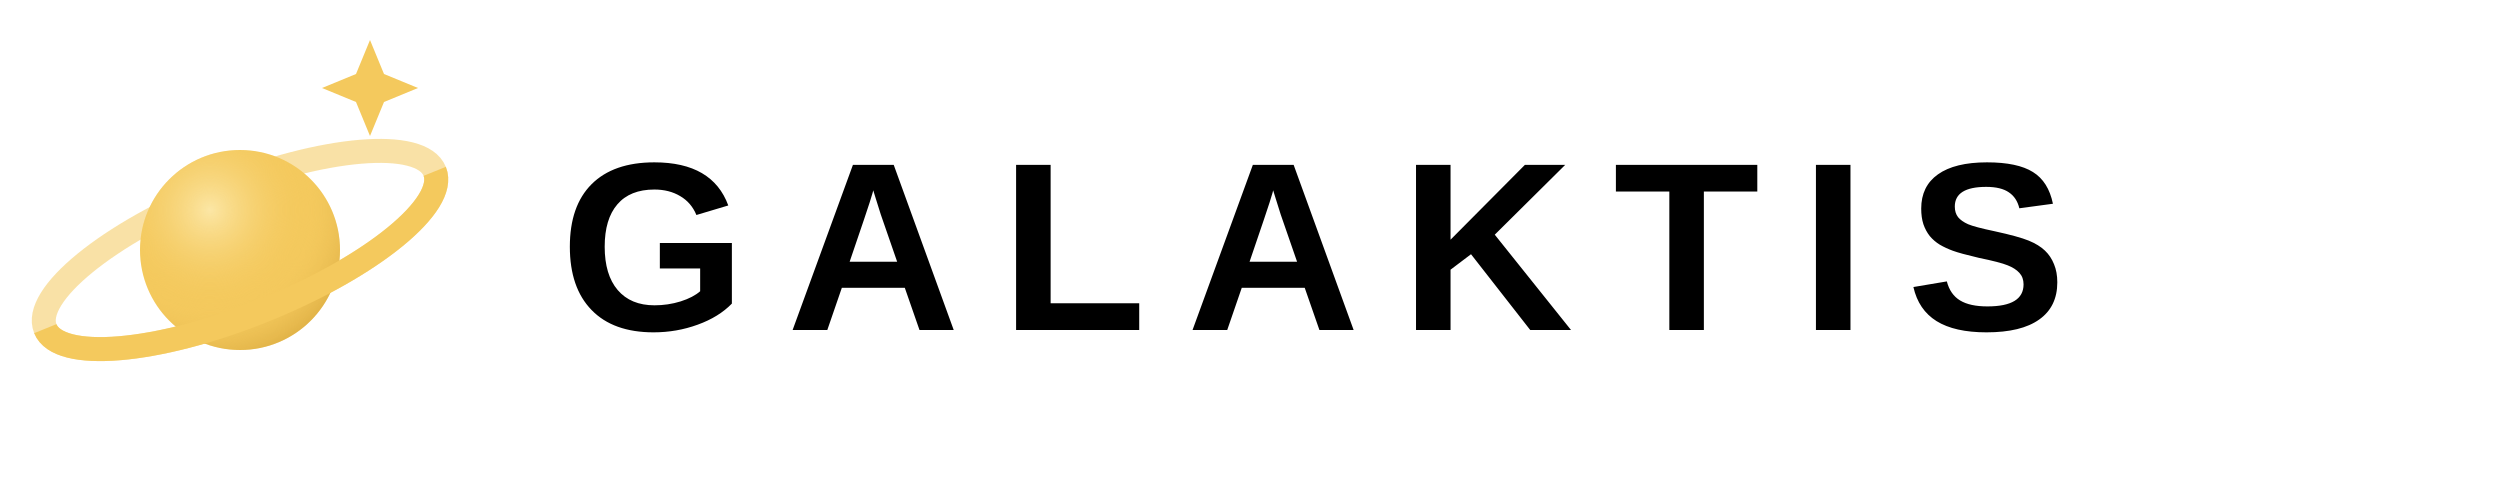
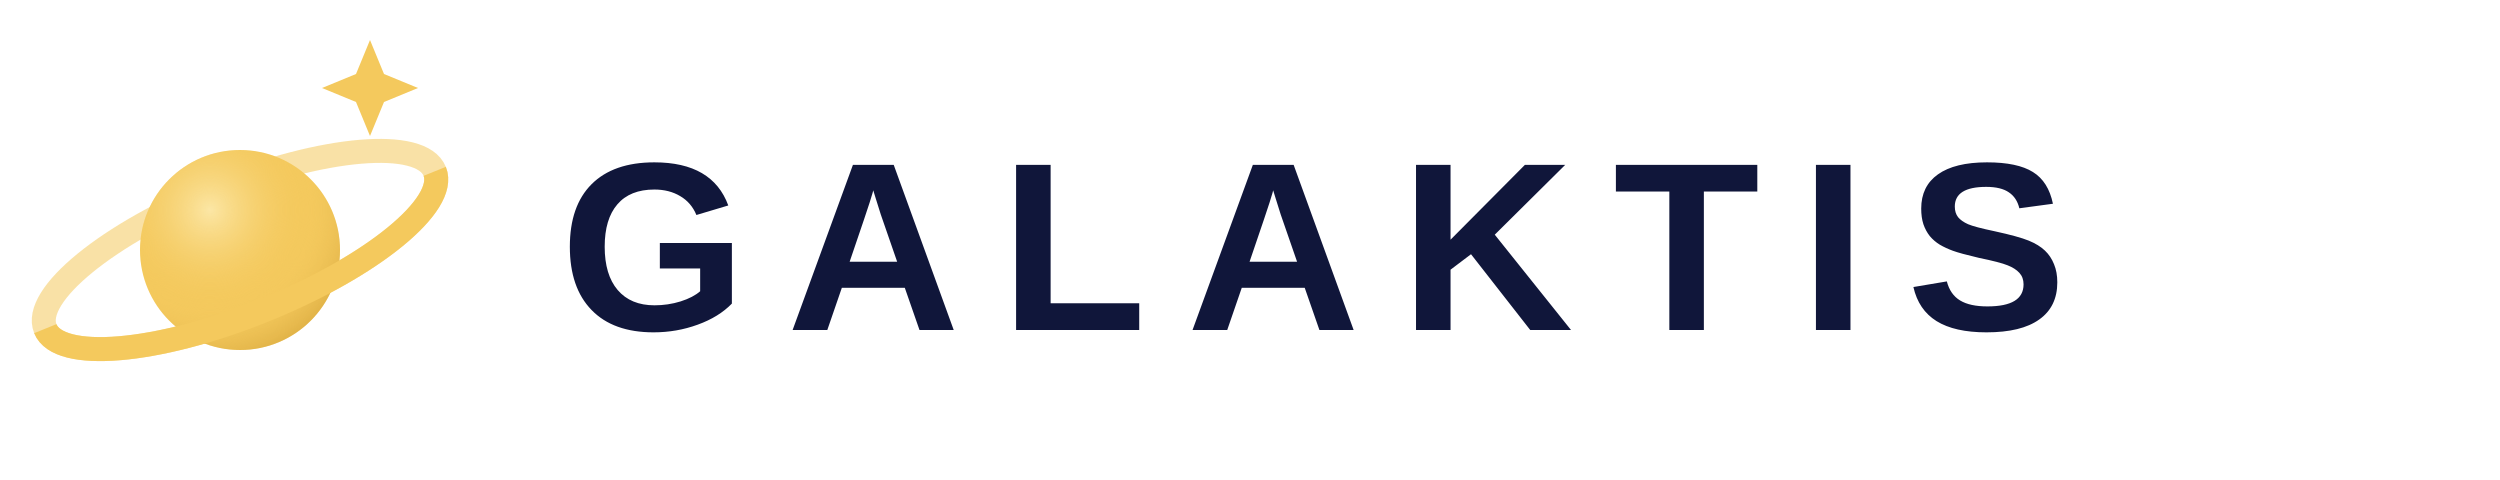
- <svg xmlns="http://www.w3.org/2000/svg" class="nn-logo" viewBox="0 0 250 48" role="img" aria-label="Galaktis">
+ <svg xmlns="http://www.w3.org/2000/svg" viewBox="0 0 250 48" role="img" aria-label="Galaktis">
  <g transform="translate(24 25)">
    <defs>
      <radialGradient id="gSL" cx=".35" cy=".3" r=".8">
        <stop offset="0" stop-color="#FFF3C4" stop-opacity=".7" />
        <stop offset=".6" stop-color="#F4C95D" stop-opacity="0" />
        <stop offset="1" stop-color="#C9962B" stop-opacity=".6" />
      </radialGradient>
      <clipPath id="gFL">
        <rect x="-30" y="0" width="60" height="30" />
      </clipPath>
    </defs>
    <g transform="rotate(-22)">
      <ellipse rx="21" ry="6.5" fill="none" stroke="#F4C95D" stroke-width="2.4" opacity=".55" />
    </g>
    <circle r="10" fill="#F4C95D" />
    <circle r="10" fill="url(#gSL)" />
    <g transform="rotate(-22)">
      <ellipse rx="21" ry="6.5" fill="none" stroke="#F4C95D" stroke-width="2.4" clip-path="url(#gFL)" />
    </g>
    <path d="M13 -21l1.4 3.4 3.4 1.4-3.4 1.4-1.4 3.4-1.4-3.4-3.4-1.4 3.4-1.4z" fill="#F4C95D" />
  </g>
-   <text x="56" y="33" font-family="'Avenir Next','Montserrat','Helvetica Neue',Arial,sans-serif" font-size="24" font-weight="700" letter-spacing="4" fill="currentColor">GALAKTIS</text>
+   <text x="56" y="33" font-family="'Avenir Next','Montserrat','Helvetica Neue',Arial,sans-serif" font-size="24" font-weight="700" letter-spacing="4" fill="#10163A">GALAKTIS</text>
</svg>
